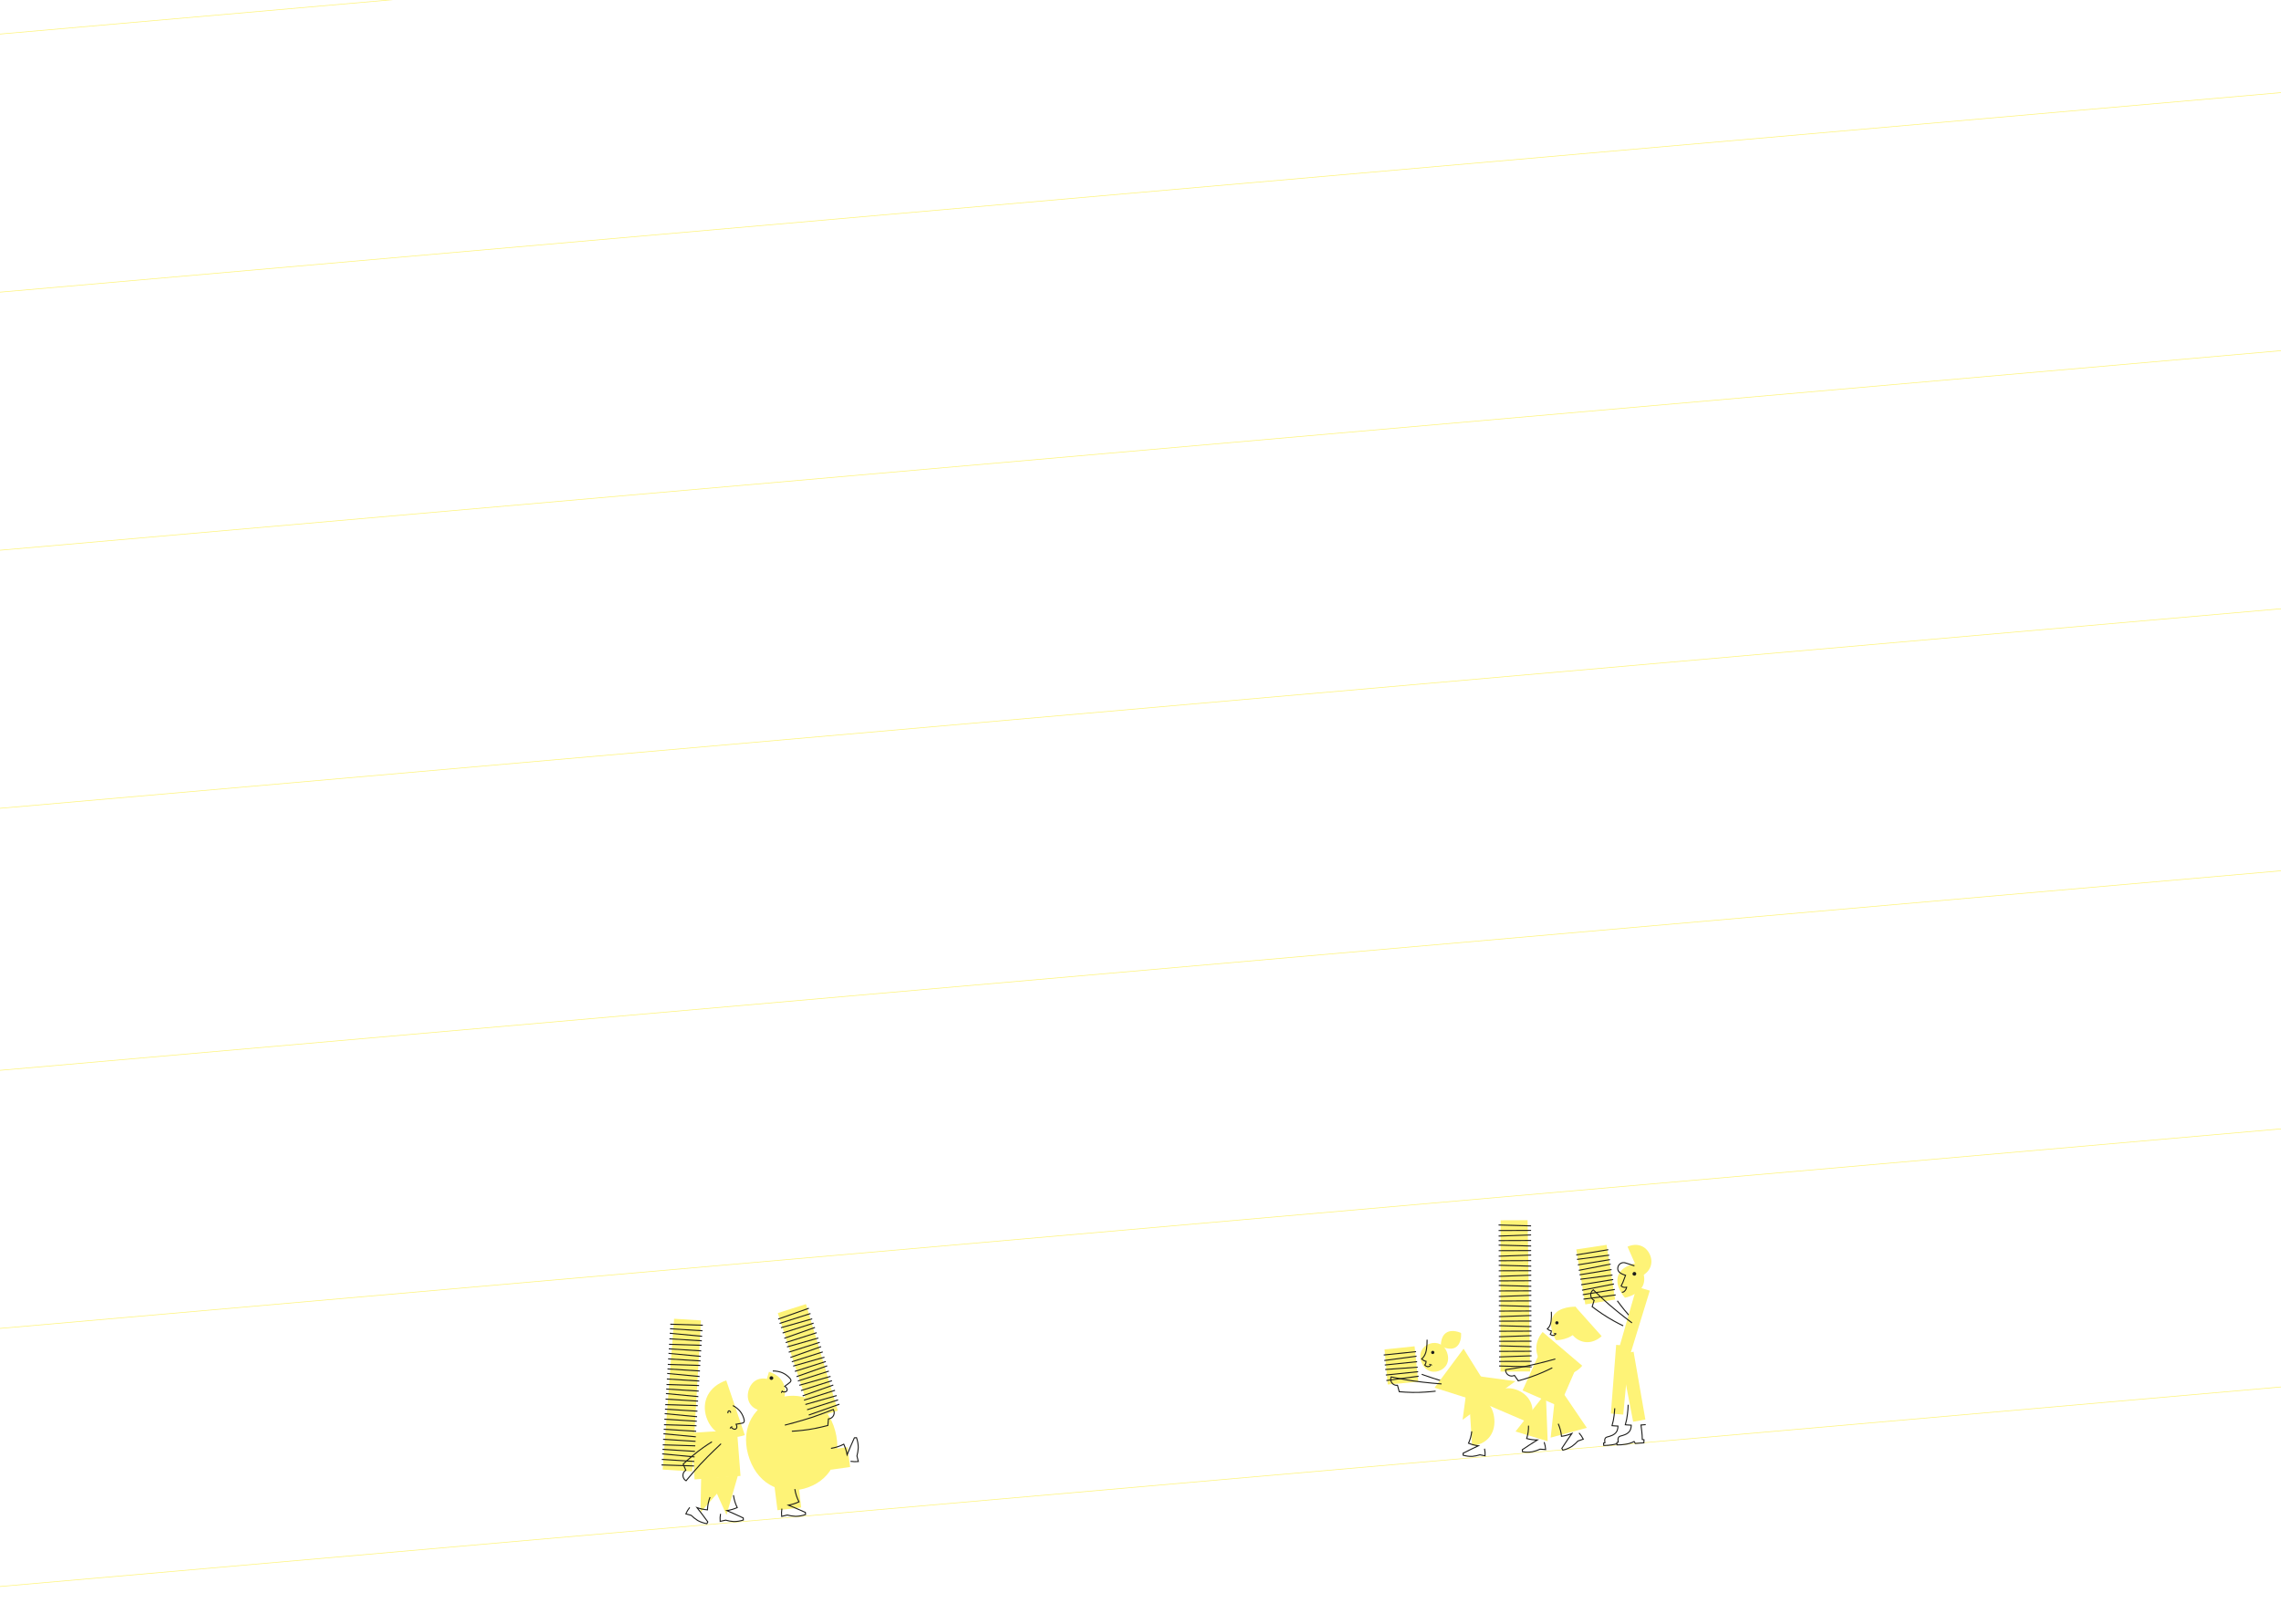
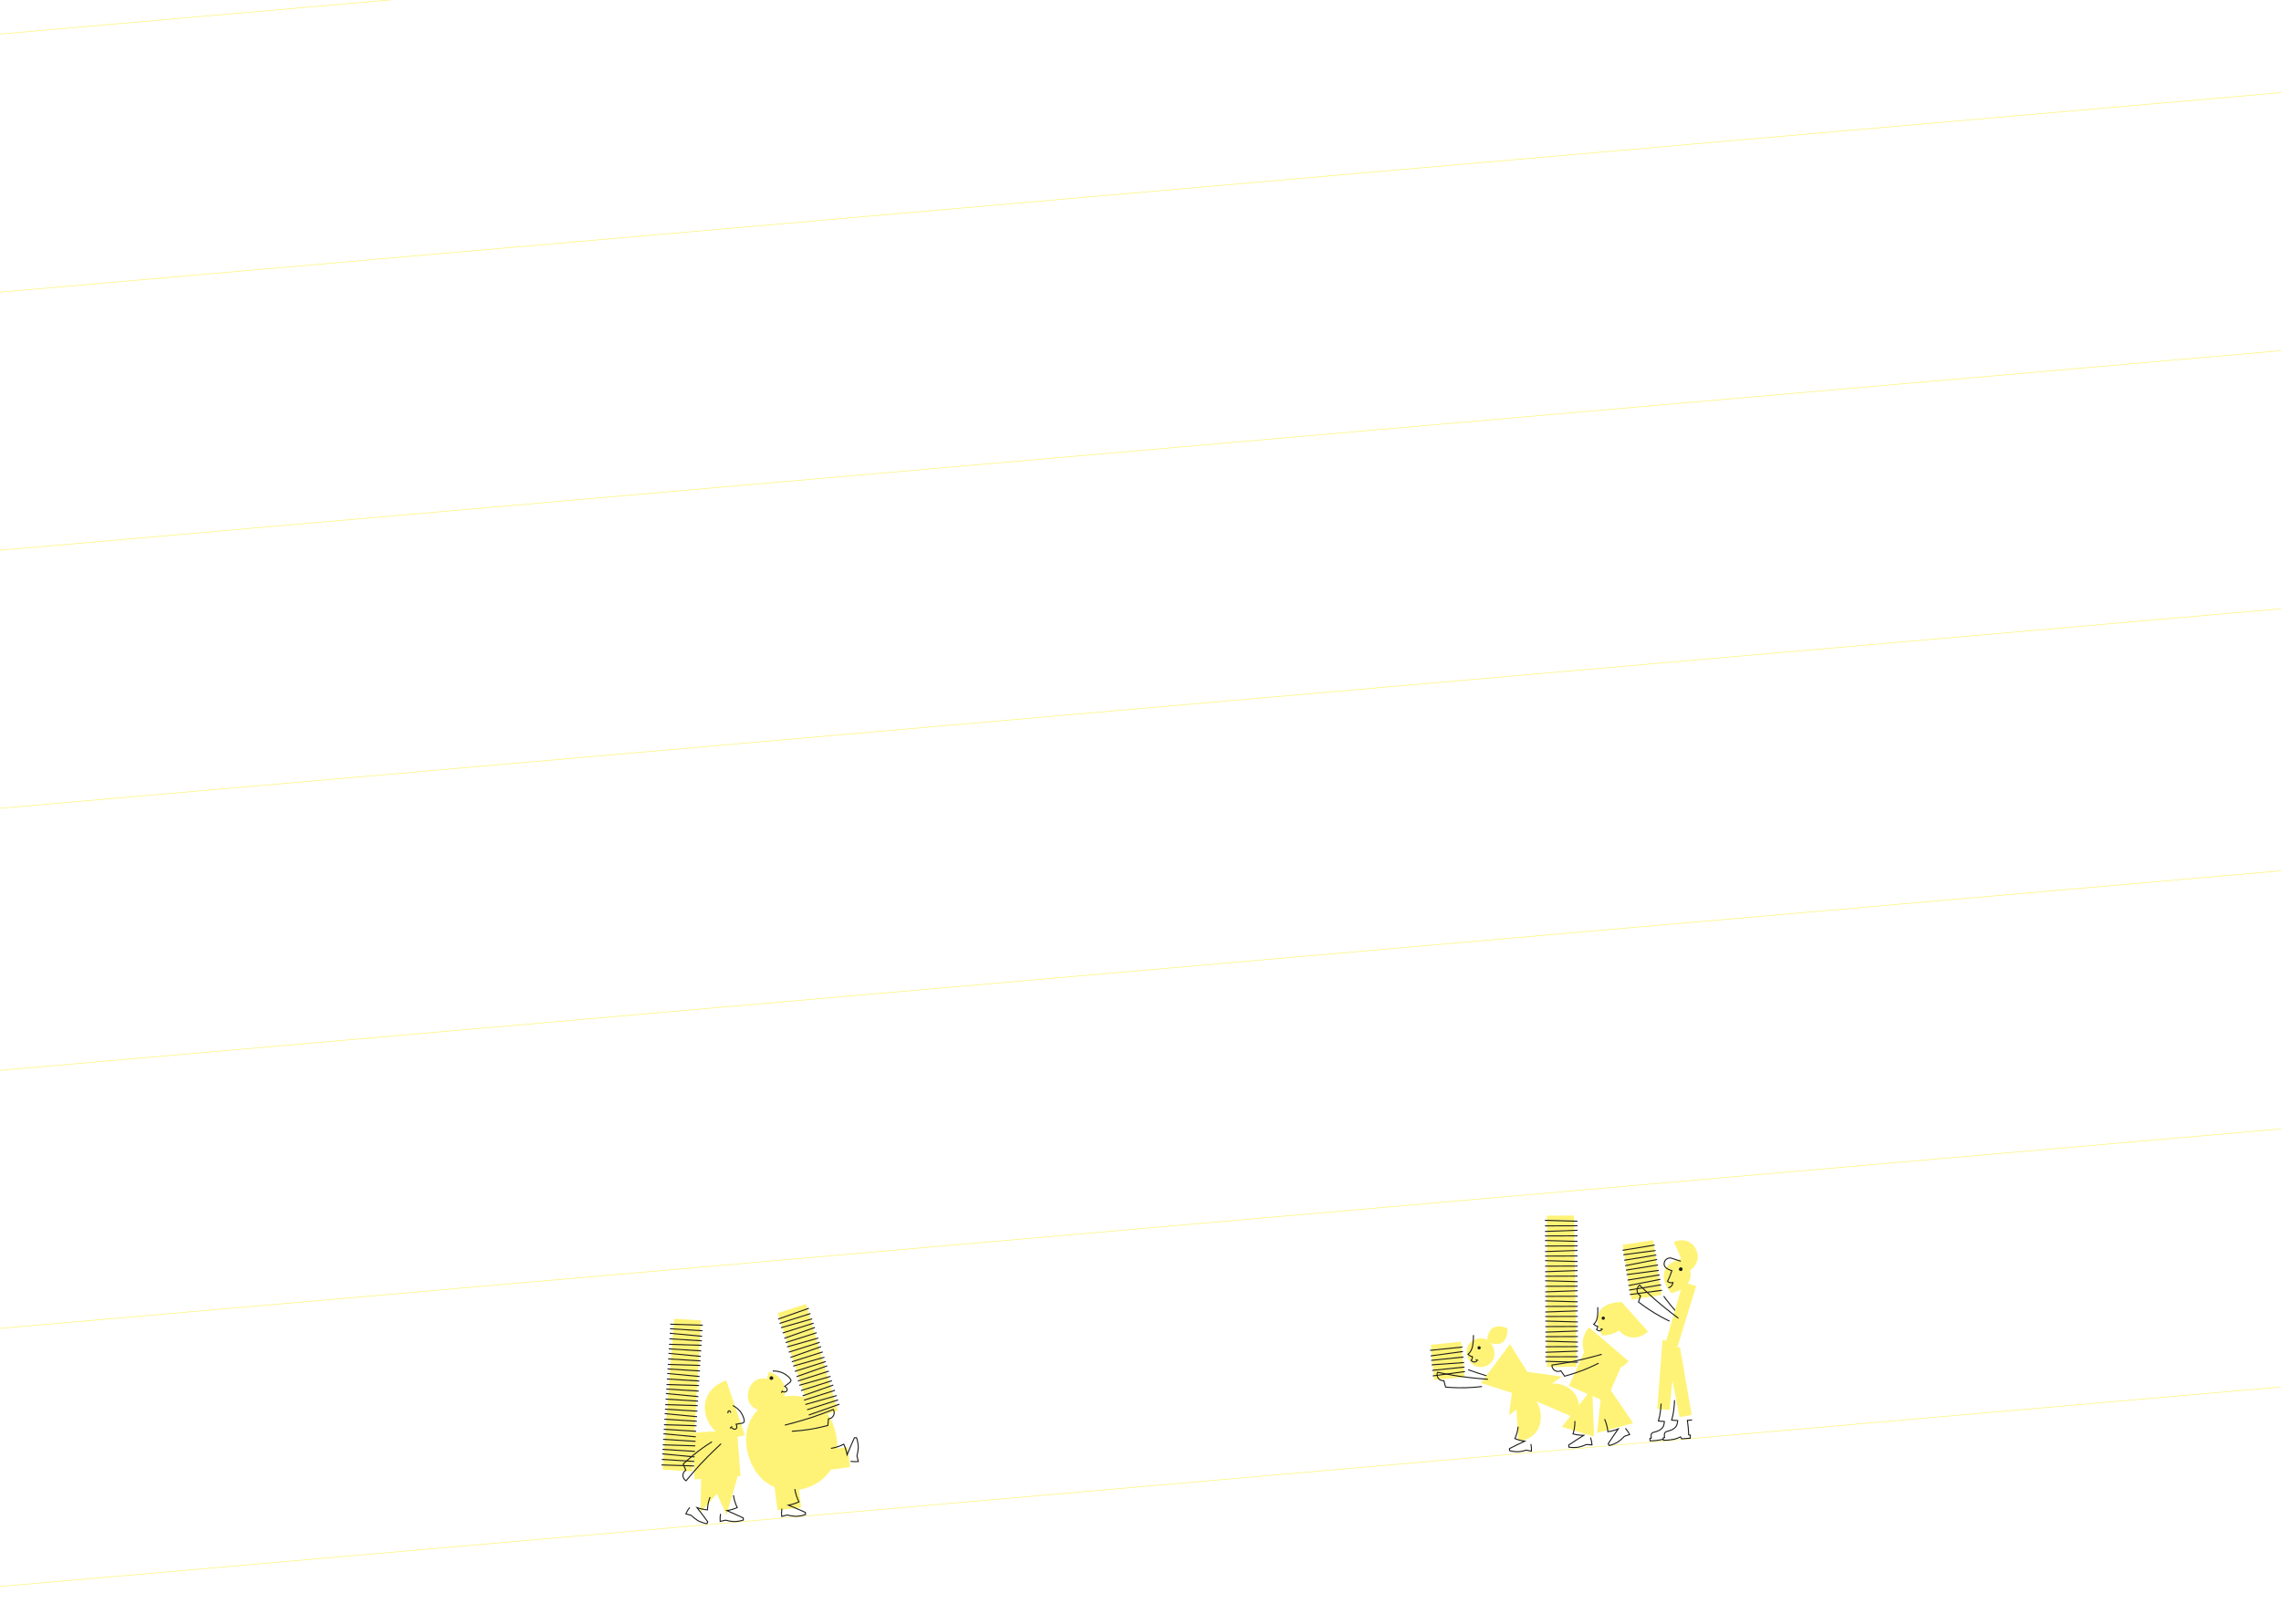
<svg xmlns="http://www.w3.org/2000/svg" viewBox="0 0 2460 1751">
  <g id="Layer_2" data-name="Layer 2">
    <line x1="-120.12" y1="1721.59" x2="2599.28" y2="1483.67" style="fill:none;stroke:#fef377;stroke-miterlimit:10;stroke-width:0.7px" />
    <line x1="-136.28" y1="1444.65" x2="2583.12" y2="1206.73" style="fill:none;stroke:#fef377;stroke-miterlimit:10;stroke-width:0.7px" />
    <line x1="-152.43" y1="1167.71" x2="2566.96" y2="929.79" style="fill:none;stroke:#fef377;stroke-miterlimit:10;stroke-width:0.7px" />
    <line x1="-217.1" y1="890.77" x2="2502.3" y2="652.85" style="fill:none;stroke:#fef377;stroke-miterlimit:10;stroke-width:0.7px" />
    <line x1="-233.18" y1="613.83" x2="2486.21" y2="375.91" style="fill:none;stroke:#fef377;stroke-miterlimit:10;stroke-width:0.7px" />
    <line x1="-249.04" y1="336.89" x2="2470.35" y2="98.97" style="fill:none;stroke:#fef377;stroke-miterlimit:10;stroke-width:0.7px" />
    <line x1="-265.49" y1="59.95" x2="2453.9" y2="-177.96" style="fill:none;stroke:#fef377;stroke-miterlimit:10;stroke-width:0.7px" />
  </g>
  <g id="Layer_1" data-name="Layer 1">
-     <path d="M1555.73,1489.68l-11.25-3.61c-6.65-2.15-11.21-3.86-11.21-3.86" style="fill:none;stroke:#1d1d1b;stroke-width:1.1px" />
-     <path d="M1584.16,1505.34l3.48,53.84c14.82-1,25.08-12,24-28.19-1.08-16.78-12.69-26.61-27.51-25.65" style="fill:#fef377" />
-     <path d="M1637.24,1499.54c-13.66-5.86-27.88-.47-34.5,15l47.42,20.35c6.63-15.45.73-29.47-12.92-35.32" style="fill:#fef377" />
-     <path d="M1551.82,1478.58c8-2.76,12-10.53,8.86-19.67-3-8.82-10.89-12.42-18.93-9.66s-12,10.42-9,19.25c3.14,9.14,11,12.84,19.08,10.08" style="fill:#fef377" />
-     <polygon points="1618.88 1519.41 1578.42 1454.61 1547.12 1496.66 1618.88 1519.41" style="fill:#fef377" />
-     <path d="M1587.26,1543.73a41,41,0,0,1-3.5,12.82,43.36,43.36,0,0,0,10.58,2.78s-3.5,1.6-8.11,3.86c-3.5,1.72-8.3,4.15-8.3,4.15l0,2.11a30.24,30.24,0,0,0,9.93,1.27,40.77,40.77,0,0,0,8.2-1.69l5.59,1.09a30.6,30.6,0,0,0-.61-7.68" style="fill:none;stroke:#1d1d1b;stroke-width:1.1px" />
-     <path d="M1544.37,1472.49a4,4,0,0,0-1.51-1,4,4,0,0,0-1.79-.11" style="fill:none;stroke:#1d1d1b;stroke-width:0.718px" />
-     <path d="M1539.09,1444.91s.13,9-1.46,13.9-4.42,6.86-4.42,6.86a16.93,16.93,0,0,0,2.26,1.68,8.86,8.86,0,0,0,2.53.87,6.2,6.2,0,0,1-.41,2.27,5,5,0,0,1-1.07,1.75,5.53,5.53,0,0,0,2.86,1.68c3.08.38,3.67-2,3.67-2" style="fill:none;stroke:#1d1d1b;stroke-width:1.1px" />
-     <path d="M1545,1460.37a1.74,1.74,0,1,0-1.55-1.7,1.64,1.64,0,0,0,1.55,1.7" style="fill:#1d1d1b" />
-     <path d="M1575.69,1437.66s-9.51-4.76-16.14-.13c-6.39,4.47-5.56,14.35-5.56,14.35s9.87,5.44,16.27,1c6.62-4.63,5.43-15.19,5.43-15.19" style="fill:#fef377" />
-     <polygon points="1583.86 1482.79 1577.37 1531.25 1634.36 1489.67 1583.86 1482.79" style="fill:#fef377" />
-     <polygon points="1529.55 1490.25 1496.65 1493.22 1493.18 1455.37 1525.59 1452.02 1529.55 1490.25" style="fill:#fef377" />
-     <line x1="1529.95" y1="1484.26" x2="1495.19" y2="1488.94" style="fill:none;stroke:#1d1d1b;stroke-width:1.1px" />
-     <line x1="1529.44" y1="1479.39" x2="1494.58" y2="1483" style="fill:none;stroke:#1d1d1b;stroke-width:1.1px" />
-     <line x1="1528.94" y1="1474.53" x2="1493.96" y2="1477.06" style="fill:none;stroke:#1d1d1b;stroke-width:1.1px" />
-     <line x1="1528.32" y1="1468.59" x2="1493.46" y2="1472.2" style="fill:none;stroke:#1d1d1b;stroke-width:1.1px" />
-     <line x1="1527.71" y1="1462.65" x2="1492.95" y2="1467.34" style="fill:none;stroke:#1d1d1b;stroke-width:1.1px" />
-     <line x1="1527.21" y1="1457.79" x2="1492.34" y2="1461.4" style="fill:none;stroke:#1d1d1b;stroke-width:1.1px" />
-     <path d="M1548.3,1500.39s-8,1-18,1.32-21.26-.7-21.26-.7l-1.86-6.89a6.63,6.63,0,0,1-6-2.58,6.75,6.75,0,0,1-.89-6.51c5.63,1.14,15.19,3.08,23.19,4.25,14.77,2.15,31.21,3.32,31.21,3.32" style="fill:none;stroke:#1d1d1b;stroke-width:1.1px" />
-     <path d="M1744.24,1402.94c1.78,2.39,4.78,6.47,7.46,9.7,4.94,6,10.86,12.13,10.86,12.13" style="fill:none;stroke:#1d1d1b;stroke-width:1.1px" />
-     <polygon points="1774.49 1531.02 1761.77 1457.86 1747.29 1460.44 1761.31 1533.37 1774.49 1531.02" style="fill:#fef377" />
-     <polygon points="1750.62 1525.7 1757.66 1451.78 1743 1450.45 1737.29 1524.49 1750.62 1525.7" style="fill:#fef377" />
-     <polygon points="1744.66 1459.14 1765.17 1387.76 1779.26 1392.01 1757.48 1463.01 1744.66 1459.14" style="fill:#fef377" />
-     <path d="M1752.47,1399.64s16.1-2.94,20-14.77c3.75-11.41-6.41-22.82-6.41-22.82s-17.19,2.44-20.93,13.85c-3.88,11.83,7.36,23.74,7.36,23.74" style="fill:#fef377" />
-     <path d="M1779.34,1353.1c-4.08-9.24-13.65-13.14-24.09-8.52l14.17,32.06c10.44-4.61,14-14.31,9.92-23.54" style="fill:#fef377" />
-     <path d="M1762.69,1365.27s-6.36-2.19-9.7-3.18a6.24,6.24,0,0,0-7.94,4c-1.08,3.31.36,6,4.07,7.8a28,28,0,0,0,4,1.57s-1.59,4.37-2.77,7.32c-.64,1.57-2,4.2-2,4.2a5.38,5.38,0,0,0,2.59,1.33,7.69,7.69,0,0,0,3.33,0,7.72,7.72,0,0,1-2,4,3.8,3.8,0,0,1-3.11,1.41" style="fill:none;stroke:#1d1d1b;stroke-width:1.1px" />
-     <path d="M1761.55,1375.51a2,2,0,1,0-.8-2.31,1.76,1.76,0,0,0,.8,2.31" style="fill:#1d1d1b" />
-     <path d="M1755.94,1515.07a102.2,102.2,0,0,1-.79,10.31,65.16,65.16,0,0,1-2.28,11.25s3,.34,6.39.46c0,0,.1,4-1.85,6.57-2.44,3.24-6.33,4.29-10,5.24s-2.16,6.46-2.16,6.46l-1.54.46.18,2.53a47.19,47.19,0,0,0,8.8-.63,28.46,28.46,0,0,0,9.65-3l1.33,2.06,9.2-.67.14-3.28-1.85-.32a83.78,83.78,0,0,0-.51-8.37c-.52-4.79-.87-7.22-.87-7.22s2.35-.12,5.09-.45" style="fill:none;stroke:#1d1d1b;stroke-width:1.1px" />
-     <path d="M1741.51,1518.85c-.11,1.87-.31,4.52-.68,7.5a66.36,66.36,0,0,1-2.28,11.25s3,.34,6.39.46c0,0,.1,4-1.85,6.57-2.44,3.24-6.33,4.29-10,5.24s-2.15,6.07-2.15,6.07l-1.55.46.18,2.53a47.28,47.28,0,0,0,8.81-.63,40.17,40.17,0,0,0,5.46-1.19" style="fill:none;stroke:#1d1d1b;stroke-width:1.1px" />
-     <polygon points="1700 1347.51 1732.66 1342.61 1741.86 1401.56 1709.71 1406.82 1700 1347.51" style="fill:#fef377" />
-     <line x1="1741.56" y1="1390.69" x2="1706.96" y2="1396.35" style="fill:none;stroke:#1d1d1b;stroke-width:1.1px" />
-     <line x1="1740.59" y1="1384.79" x2="1706.17" y2="1391.52" style="fill:none;stroke:#1d1d1b;stroke-width:1.1px" />
-     <line x1="1739.8" y1="1379.97" x2="1705.21" y2="1385.63" style="fill:none;stroke:#1d1d1b;stroke-width:1.1px" />
-     <line x1="1739.01" y1="1375.14" x2="1704.25" y2="1379.73" style="fill:none;stroke:#1d1d1b;stroke-width:1.1px" />
-     <line x1="1738.05" y1="1369.25" x2="1703.46" y2="1374.91" style="fill:none;stroke:#1d1d1b;stroke-width:1.1px" />
-     <line x1="1737.09" y1="1363.35" x2="1702.67" y2="1370.08" style="fill:none;stroke:#1d1d1b;stroke-width:1.1px" />
-     <line x1="1736.3" y1="1358.53" x2="1701.7" y2="1364.19" style="fill:none;stroke:#1d1d1b;stroke-width:1.1px" />
-     <line x1="1735.51" y1="1353.7" x2="1700.74" y2="1358.29" style="fill:none;stroke:#1d1d1b;stroke-width:1.1px" />
-     <line x1="1734.54" y1="1347.81" x2="1699.95" y2="1353.47" style="fill:none;stroke:#1d1d1b;stroke-width:1.1px" />
-     <line x1="1742.45" y1="1396.62" x2="1707.75" y2="1401.17" style="fill:none;stroke:#1d1d1b;stroke-width:1.1px" />
-     <path d="M1750.55,1429.9s-7.27-3.4-15.91-8.61-17.54-12-17.54-12l2.14-6.81a6.65,6.65,0,0,1-.93-11.38c4.13,4,11.14,10.77,17.25,16.06,11.29,9.77,24.51,19.6,24.51,19.6" style="fill:none;stroke:#1d1d1b;stroke-width:1.1px" />
+     <path d="M1605.73,1484.68l-11.25-3.61c-6.65-2.15-11.21-3.86-11.21-3.86" style="fill:none;stroke:#1d1d1b;stroke-width:1.1px" />
+     <path d="M1634.16,1500.34l3.48,53.84c14.82-1,25.08-12,24-28.19-1.08-16.78-12.69-26.61-27.51-25.65" style="fill:#fef377" />
+     <path d="M1687.24,1494.54c-13.66-5.86-27.88-.47-34.5,15l47.42,20.35c6.63-15.45.73-29.47-12.92-35.32" style="fill:#fef377" />
+     <path d="M1601.82,1473.58c8-2.76,12-10.53,8.86-19.67-3-8.82-10.89-12.42-18.93-9.66s-12,10.42-9,19.25c3.14,9.14,11,12.84,19.08,10.08" style="fill:#fef377" />
+     <polygon points="1668.88 1514.41 1628.42 1449.61 1597.12 1491.66 1668.88 1514.41" style="fill:#fef377" />
+     <path d="M1637.26,1538.73a41,41,0,0,1-3.5,12.82,43.36,43.36,0,0,0,10.58,2.78s-3.5,1.6-8.11,3.86c-3.5,1.72-8.3,4.15-8.3,4.15l0,2.11a30.24,30.24,0,0,0,9.93,1.27,40.77,40.77,0,0,0,8.2-1.69l5.59,1.09a30.6,30.6,0,0,0-.61-7.68" style="fill:none;stroke:#1d1d1b;stroke-width:1.1px" />
+     <path d="M1594.37,1467.49a4,4,0,0,0-1.51-1,4,4,0,0,0-1.79-.11" style="fill:none;stroke:#1d1d1b;stroke-width:0.718px" />
+     <path d="M1589.09,1439.91s.13,9-1.46,13.9-4.42,6.86-4.42,6.86a16.93,16.93,0,0,0,2.26,1.68,8.86,8.86,0,0,0,2.53.87,6.2,6.2,0,0,1-.41,2.27,5,5,0,0,1-1.07,1.75,5.53,5.53,0,0,0,2.86,1.68c3.08.38,3.67-2,3.67-2" style="fill:none;stroke:#1d1d1b;stroke-width:1.1px" />
+     <path d="M1595,1455.37a1.74,1.74,0,1,0-1.55-1.7,1.64,1.64,0,0,0,1.55,1.7" style="fill:#1d1d1b" />
+     <path d="M1625.69,1432.66s-9.51-4.76-16.14-.13c-6.39,4.47-5.56,14.35-5.56,14.35s9.87,5.44,16.27,1c6.62-4.63,5.43-15.19,5.43-15.19" style="fill:#fef377" />
+     <polygon points="1633.86 1477.79 1627.37 1526.25 1684.36 1484.67 1633.86 1477.79" style="fill:#fef377" />
+     <polygon points="1579.55 1485.25 1546.65 1488.22 1543.18 1450.37 1575.59 1447.02 1579.55 1485.25" style="fill:#fef377" />
+     <line x1="1579.95" y1="1479.26" x2="1545.19" y2="1483.94" style="fill:none;stroke:#1d1d1b;stroke-width:1.1px" />
+     <line x1="1579.44" y1="1474.39" x2="1544.58" y2="1478" style="fill:none;stroke:#1d1d1b;stroke-width:1.1px" />
+     <line x1="1578.94" y1="1469.53" x2="1543.96" y2="1472.06" style="fill:none;stroke:#1d1d1b;stroke-width:1.1px" />
+     <line x1="1578.32" y1="1463.59" x2="1543.46" y2="1467.2" style="fill:none;stroke:#1d1d1b;stroke-width:1.1px" />
+     <line x1="1577.71" y1="1457.65" x2="1542.95" y2="1462.34" style="fill:none;stroke:#1d1d1b;stroke-width:1.1px" />
+     <line x1="1577.21" y1="1452.79" x2="1542.34" y2="1456.4" style="fill:none;stroke:#1d1d1b;stroke-width:1.1px" />
+     <path d="M1598.3,1495.39s-8,1-18,1.32-21.26-.7-21.26-.7l-1.86-6.89a6.63,6.63,0,0,1-6-2.58,6.75,6.75,0,0,1-.89-6.51c5.63,1.14,15.19,3.08,23.19,4.25,14.77,2.15,31.21,3.32,31.21,3.32" style="fill:none;stroke:#1d1d1b;stroke-width:1.1px" />
+     <path d="M1794.24,1397.94c1.78,2.39,4.78,6.47,7.46,9.7,4.94,6,10.86,12.13,10.86,12.13" style="fill:none;stroke:#1d1d1b;stroke-width:1.1px" />
+     <polygon points="1824.49 1526.02 1811.77 1452.86 1797.29 1455.44 1811.31 1528.37 1824.49 1526.02" style="fill:#fef377" />
+     <polygon points="1800.62 1520.7 1807.66 1446.78 1793 1445.45 1787.29 1519.49 1800.62 1520.7" style="fill:#fef377" />
+     <polygon points="1794.66 1454.14 1815.17 1382.76 1829.26 1387.01 1807.48 1458.01 1794.66 1454.14" style="fill:#fef377" />
+     <path d="M1802.47,1394.64s16.1-2.94,20-14.77c3.75-11.41-6.41-22.82-6.41-22.82s-17.19,2.44-20.93,13.85c-3.88,11.83,7.36,23.74,7.36,23.74" style="fill:#fef377" />
+     <path d="M1829.34,1348.1c-4.08-9.24-13.65-13.14-24.09-8.52l14.17,32.06c10.44-4.61,14-14.31,9.92-23.54" style="fill:#fef377" />
+     <path d="M1812.69,1360.27s-6.36-2.19-9.7-3.18a6.24,6.24,0,0,0-7.94,4c-1.08,3.31.36,6,4.07,7.8a28,28,0,0,0,4,1.57s-1.59,4.37-2.77,7.32c-.64,1.57-2,4.2-2,4.2a5.38,5.38,0,0,0,2.59,1.33,7.69,7.69,0,0,0,3.33,0,7.72,7.72,0,0,1-2,4,3.8,3.8,0,0,1-3.11,1.41" style="fill:none;stroke:#1d1d1b;stroke-width:1.1px" />
+     <path d="M1811.55,1370.51a2,2,0,1,0-.8-2.31,1.76,1.76,0,0,0,.8,2.31" style="fill:#1d1d1b" />
+     <path d="M1805.94,1510.07a102.2,102.2,0,0,1-.79,10.31,65.16,65.16,0,0,1-2.28,11.25s3,.34,6.39.46c0,0,.1,4-1.85,6.57-2.44,3.24-6.33,4.29-10,5.24s-2.16,6.46-2.16,6.46l-1.54.46.18,2.53a47.19,47.19,0,0,0,8.8-.63,28.46,28.46,0,0,0,9.65-3l1.33,2.06,9.2-.67.14-3.28-1.85-.32a83.78,83.78,0,0,0-.51-8.37c-.52-4.79-.87-7.22-.87-7.22s2.35-.12,5.09-.45" style="fill:none;stroke:#1d1d1b;stroke-width:1.1px" />
+     <path d="M1791.51,1513.85c-.11,1.87-.31,4.52-.68,7.5a66.36,66.36,0,0,1-2.28,11.25s3,.34,6.39.46c0,0,.1,4-1.85,6.57-2.44,3.24-6.33,4.29-10,5.24s-2.15,6.07-2.15,6.07l-1.55.46.18,2.53a47.28,47.28,0,0,0,8.81-.63,40.17,40.17,0,0,0,5.46-1.19" style="fill:none;stroke:#1d1d1b;stroke-width:1.1px" />
+     <polygon points="1750 1342.51 1782.66 1337.61 1791.86 1396.56 1759.71 1401.82 1750 1342.51" style="fill:#fef377" />
+     <line x1="1791.56" y1="1385.69" x2="1756.96" y2="1391.35" style="fill:none;stroke:#1d1d1b;stroke-width:1.1px" />
+     <line x1="1790.59" y1="1379.79" x2="1756.17" y2="1386.52" style="fill:none;stroke:#1d1d1b;stroke-width:1.1px" />
+     <line x1="1789.8" y1="1374.97" x2="1755.21" y2="1380.63" style="fill:none;stroke:#1d1d1b;stroke-width:1.1px" />
+     <line x1="1789.01" y1="1370.14" x2="1754.25" y2="1374.73" style="fill:none;stroke:#1d1d1b;stroke-width:1.1px" />
+     <line x1="1788.05" y1="1364.25" x2="1753.46" y2="1369.91" style="fill:none;stroke:#1d1d1b;stroke-width:1.1px" />
+     <line x1="1787.09" y1="1358.35" x2="1752.67" y2="1365.08" style="fill:none;stroke:#1d1d1b;stroke-width:1.1px" />
+     <line x1="1786.3" y1="1353.53" x2="1751.7" y2="1359.19" style="fill:none;stroke:#1d1d1b;stroke-width:1.1px" />
+     <line x1="1785.51" y1="1348.7" x2="1750.74" y2="1353.29" style="fill:none;stroke:#1d1d1b;stroke-width:1.1px" />
+     <line x1="1784.54" y1="1342.81" x2="1749.95" y2="1348.47" style="fill:none;stroke:#1d1d1b;stroke-width:1.1px" />
+     <line x1="1792.45" y1="1391.62" x2="1757.75" y2="1396.17" style="fill:none;stroke:#1d1d1b;stroke-width:1.1px" />
+     <path d="M1800.55,1424.9s-7.27-3.4-15.91-8.61-17.54-12-17.54-12l2.14-6.81a6.65,6.65,0,0,1-.93-11.38c4.13,4,11.14,10.77,17.25,16.06,11.29,9.77,24.51,19.6,24.51,19.6" style="fill:none;stroke:#1d1d1b;stroke-width:1.1px" />
    <path d="M762,1528.92c5.75,17,22,25.4,41.25,18.89l-20-59c-19.21,6.5-27,23.09-21.29,40.06" style="fill:#fef377" />
    <polygon points="749.06 1595.61 798.63 1591.8 794.82 1542.22 745.85 1545.35 749.06 1595.61" style="fill:#fef377" />
    <polygon points="783.49 1633.94 795.86 1591.27 765.59 1593.98 783.49 1633.94" style="fill:#fef377" />
    <polygon points="755.44 1631.13 784.84 1597.82 756.31 1587.35 755.44 1631.13" style="fill:#fef377" />
    <path d="M790.39,1515.93a25,25,0,0,1,8.1,6.58,22.61,22.61,0,0,1,4.14,9.14c.33,2.12-.61,3-2.43,3.32l-6.35,1.11s2,3.5-.19,5-5.12-1.72-5.12-1.72" style="fill:none;stroke:#1d1d1b;stroke-width:1.1px" />
    <path d="M787.45,1540.63a3,3,0,0,1,2.28-1.94" style="fill:none;stroke:#1d1d1b;stroke-width:1.1px" />
    <path d="M788.11,1523.66c-.27-1.32-1.16-2.25-2-2.09s-1.27,1.37-1,2.69" style="fill:none;stroke:#1d1d1b;stroke-width:1.1px" />
    <path d="M765.75,1614.69a43.49,43.49,0,0,0-2.78,13.73,45.82,45.82,0,0,1-11.29-2.41s2.53,3.17,5.81,7.48c2.48,3.28,5.86,7.86,5.86,7.86l-1,2a32.19,32.19,0,0,1-10-3.53,42.44,42.44,0,0,1-6.93-5.49l-5.78-1.62a31.93,31.93,0,0,1,4.21-6.94" style="fill:none;stroke:#1d1d1b;stroke-width:1.1px" />
    <path d="M791,1612.58a43.79,43.79,0,0,0,4.09,13.4,45.52,45.52,0,0,1-11.07,3.25s3.74,1.59,8.67,3.82c3.75,1.7,8.9,4.12,8.9,4.12l.09,2.22a32,32,0,0,1-10.44,1.64,43.21,43.21,0,0,1-8.71-1.52l-5.85,1.32a31.51,31.51,0,0,1,.4-8.1" style="fill:none;stroke:#1d1d1b;stroke-width:1.1px" />
    <polygon points="746.51 1586.98 755.99 1424.1 727.01 1422.29 714.68 1584.99 746.51 1586.98" style="fill:#fef377" />
    <line x1="713.41" y1="1579.95" x2="748.47" y2="1581.06" style="fill:none;stroke:#1d1d1b;stroke-width:1.1px" />
    <line x1="713.79" y1="1573.99" x2="748.77" y2="1576.18" style="fill:none;stroke:#1d1d1b;stroke-width:1.1px" />
    <line x1="714.16" y1="1568.03" x2="749.08" y2="1571.3" style="fill:none;stroke:#1d1d1b;stroke-width:1.1px" />
    <line x1="714.46" y1="1563.15" x2="749.45" y2="1565.34" style="fill:none;stroke:#1d1d1b;stroke-width:1.1px" />
    <line x1="714.77" y1="1558.27" x2="749.82" y2="1559.38" style="fill:none;stroke:#1d1d1b;stroke-width:1.1px" />
    <line x1="715.14" y1="1552.31" x2="750.13" y2="1554.5" style="fill:none;stroke:#1d1d1b;stroke-width:1.1px" />
    <line x1="715.52" y1="1546.35" x2="750.43" y2="1549.62" style="fill:none;stroke:#1d1d1b;stroke-width:1.1px" />
    <line x1="715.82" y1="1541.47" x2="750.81" y2="1543.66" style="fill:none;stroke:#1d1d1b;stroke-width:1.1px" />
    <line x1="716.13" y1="1536.59" x2="751.18" y2="1537.7" style="fill:none;stroke:#1d1d1b;stroke-width:1.1px" />
    <line x1="716.5" y1="1530.63" x2="751.48" y2="1532.82" style="fill:none;stroke:#1d1d1b;stroke-width:1.1px" />
    <line x1="716.87" y1="1524.67" x2="751.79" y2="1527.94" style="fill:none;stroke:#1d1d1b;stroke-width:1.1px" />
    <line x1="717.18" y1="1519.79" x2="752.16" y2="1521.98" style="fill:none;stroke:#1d1d1b;stroke-width:1.1px" />
    <line x1="717.48" y1="1514.91" x2="752.54" y2="1516.02" style="fill:none;stroke:#1d1d1b;stroke-width:1.1px" />
    <line x1="717.86" y1="1508.95" x2="752.84" y2="1511.14" style="fill:none;stroke:#1d1d1b;stroke-width:1.1px" />
    <line x1="718.23" y1="1502.99" x2="753.15" y2="1506.26" style="fill:none;stroke:#1d1d1b;stroke-width:1.1px" />
    <line x1="718.53" y1="1498.11" x2="753.52" y2="1500.3" style="fill:none;stroke:#1d1d1b;stroke-width:1.1px" />
    <line x1="718.84" y1="1493.23" x2="753.89" y2="1494.34" style="fill:none;stroke:#1d1d1b;stroke-width:1.1px" />
    <line x1="719.21" y1="1487.27" x2="754.2" y2="1489.46" style="fill:none;stroke:#1d1d1b;stroke-width:1.1px" />
    <line x1="719.59" y1="1481.31" x2="754.5" y2="1484.58" style="fill:none;stroke:#1d1d1b;stroke-width:1.1px" />
    <line x1="719.89" y1="1476.43" x2="754.88" y2="1478.62" style="fill:none;stroke:#1d1d1b;stroke-width:1.1px" />
    <line x1="720.2" y1="1471.55" x2="755.25" y2="1472.66" style="fill:none;stroke:#1d1d1b;stroke-width:1.1px" />
    <line x1="720.57" y1="1465.59" x2="755.55" y2="1467.78" style="fill:none;stroke:#1d1d1b;stroke-width:1.1px" />
    <line x1="720.94" y1="1459.63" x2="755.86" y2="1462.9" style="fill:none;stroke:#1d1d1b;stroke-width:1.1px" />
    <line x1="721.25" y1="1454.75" x2="756.23" y2="1456.94" style="fill:none;stroke:#1d1d1b;stroke-width:1.1px" />
    <line x1="721.55" y1="1449.87" x2="756.61" y2="1450.98" style="fill:none;stroke:#1d1d1b;stroke-width:1.1px" />
    <line x1="721.93" y1="1443.91" x2="756.91" y2="1446.1" style="fill:none;stroke:#1d1d1b;stroke-width:1.1px" />
    <line x1="722.3" y1="1437.95" x2="757.22" y2="1441.22" style="fill:none;stroke:#1d1d1b;stroke-width:1.1px" />
    <line x1="722.6" y1="1433.07" x2="757.59" y2="1435.26" style="fill:none;stroke:#1d1d1b;stroke-width:1.1px" />
    <line x1="722.91" y1="1428.19" x2="757.96" y2="1429.3" style="fill:none;stroke:#1d1d1b;stroke-width:1.1px" />
    <path d="M767.82,1555s-6.87,4.16-14.9,10.25-16.15,13.84-16.15,13.84l2.85,6.54a6.66,6.66,0,0,0-3.1,5.79,6.76,6.76,0,0,0,3.38,5.63c3.68-4.41,9.93-11.9,15.45-17.81,10.18-10.92,22.28-22.1,22.28-22.1" style="fill:none;stroke:#1d1d1b;stroke-width:1.1px" />
-     <path d="M1706.41,1473l-42.71-36.39c-10,11.76-9.2,27.41,3.64,38.36,13.31,11.34,29.05,9.79,39.07-2" style="fill:#fef377" />
-     <polygon points="1678.66 1491.77 1672.35 1550.5 1711.35 1539.94 1678.66 1491.77" style="fill:#fef377" />
-     <path d="M1680.51,1535.55a43.39,43.39,0,0,1,3.54,13.57,45.75,45.75,0,0,0,11.15-3s-2.35,3.31-5.39,7.8c-2.3,3.42-5.42,8.18-5.42,8.18l1.08,1.94a31.91,31.91,0,0,0,9.76-4.07,42.81,42.81,0,0,0,6.63-5.87l5.69-1.94a31.58,31.58,0,0,0-4.59-6.7" style="fill:none;stroke:#1d1d1b;stroke-width:1.1px" />
-     <polygon points="1642.05 1499.62 1681.76 1516.92 1699.05 1477.21 1660.1 1459.64 1642.05 1499.62" style="fill:#fef377" />
-     <polygon points="1667.14 1502.27 1634.46 1543.92 1669.12 1554.4 1667.14 1502.27" style="fill:#fef377" />
-     <path d="M1648.49,1537.62a43.49,43.49,0,0,1-2,13.88,45.58,45.58,0,0,0,11.45,1.55s-3.46,2.13-8,5.09c-3.45,2.24-8.18,5.41-8.18,5.41l.24,2.22a32.24,32.24,0,0,0,10.58,0,43.42,43.42,0,0,0,8.39-2.82l6,.43a32,32,0,0,0-1.63-8" style="fill:none;stroke:#1d1d1b;stroke-width:1.1px" />
-     <path d="M1696.35,1440.25c8.16,9.14,20.67,10.08,31,.85L1699,1409.34c-10.35,9.23-10.84,21.77-2.68,30.91" style="fill:#fef377" />
-     <path d="M1678.07,1445.46s17.12,0,23.33-11.45c6-11-2.33-24.67-2.33-24.67s-18.13-.71-24.12,10.33c-6.2,11.44,3.12,25.79,3.12,25.79" style="fill:#fef377" />
-     <path d="M1678.77,1438.93a3,3,0,0,0-2.89-.81" style="fill:none;stroke:#1d1d1b;stroke-width:0.718px" />
-     <path d="M1673.12,1414.8s.46,7.9-.75,12.29a11.89,11.89,0,0,1-3.61,6.19,14.78,14.78,0,0,0,2,1.4,7.69,7.69,0,0,0,2.25.68,5.62,5.62,0,0,1-.27,2,4.43,4.43,0,0,1-.87,1.58,4.83,4.83,0,0,0,2.57,1.38c2.71.23,3.13-1.91,3.13-1.91" style="fill:none;stroke:#1d1d1b;stroke-width:1.1px" />
-     <polygon points="1618.32 1479.26 1618.44 1316.11 1647.47 1316 1650.22 1479.14 1618.32 1479.26" style="fill:#fef377" />
-     <line x1="1651.78" y1="1474.19" x2="1616.72" y2="1473.23" style="fill:none;stroke:#1d1d1b;stroke-width:1.1px" />
-     <line x1="1651.76" y1="1468.21" x2="1616.7" y2="1468.34" style="fill:none;stroke:#1d1d1b;stroke-width:1.1px" />
-     <line x1="1651.74" y1="1462.24" x2="1616.69" y2="1463.45" style="fill:none;stroke:#1d1d1b;stroke-width:1.1px" />
-     <line x1="1651.72" y1="1457.35" x2="1616.67" y2="1457.48" style="fill:none;stroke:#1d1d1b;stroke-width:1.1px" />
-     <line x1="1651.7" y1="1452.46" x2="1616.64" y2="1451.51" style="fill:none;stroke:#1d1d1b;stroke-width:1.1px" />
-     <line x1="1651.68" y1="1446.49" x2="1616.63" y2="1446.62" style="fill:none;stroke:#1d1d1b;stroke-width:1.1px" />
-     <line x1="1651.66" y1="1440.52" x2="1616.61" y2="1441.73" style="fill:none;stroke:#1d1d1b;stroke-width:1.1px" />
-     <line x1="1651.64" y1="1435.63" x2="1616.59" y2="1435.76" style="fill:none;stroke:#1d1d1b;stroke-width:1.1px" />
-     <line x1="1651.62" y1="1430.74" x2="1616.56" y2="1429.79" style="fill:none;stroke:#1d1d1b;stroke-width:1.1px" />
-     <line x1="1651.6" y1="1424.77" x2="1616.55" y2="1424.9" style="fill:none;stroke:#1d1d1b;stroke-width:1.1px" />
-     <line x1="1651.58" y1="1418.8" x2="1616.53" y2="1420.01" style="fill:none;stroke:#1d1d1b;stroke-width:1.1px" />
-     <line x1="1651.56" y1="1413.91" x2="1616.51" y2="1414.04" style="fill:none;stroke:#1d1d1b;stroke-width:1.1px" />
-     <line x1="1651.54" y1="1409.02" x2="1616.48" y2="1408.06" style="fill:none;stroke:#1d1d1b;stroke-width:1.1px" />
-     <line x1="1651.52" y1="1403.05" x2="1616.47" y2="1403.18" style="fill:none;stroke:#1d1d1b;stroke-width:1.1px" />
-     <line x1="1651.5" y1="1397.07" x2="1616.45" y2="1398.29" style="fill:none;stroke:#1d1d1b;stroke-width:1.1px" />
-     <line x1="1651.48" y1="1392.19" x2="1616.43" y2="1392.31" style="fill:none;stroke:#1d1d1b;stroke-width:1.1px" />
-     <line x1="1651.46" y1="1387.3" x2="1616.4" y2="1386.34" style="fill:none;stroke:#1d1d1b;stroke-width:1.1px" />
-     <line x1="1651.44" y1="1381.32" x2="1616.39" y2="1381.45" style="fill:none;stroke:#1d1d1b;stroke-width:1.1px" />
-     <line x1="1651.42" y1="1375.35" x2="1616.37" y2="1376.56" style="fill:none;stroke:#1d1d1b;stroke-width:1.1px" />
-     <line x1="1651.4" y1="1370.46" x2="1616.35" y2="1370.59" style="fill:none;stroke:#1d1d1b;stroke-width:1.1px" />
-     <line x1="1651.38" y1="1365.57" x2="1616.33" y2="1364.62" style="fill:none;stroke:#1d1d1b;stroke-width:1.1px" />
-     <line x1="1651.36" y1="1359.6" x2="1616.31" y2="1359.73" style="fill:none;stroke:#1d1d1b;stroke-width:1.1px" />
-     <line x1="1651.34" y1="1353.63" x2="1616.29" y2="1354.84" style="fill:none;stroke:#1d1d1b;stroke-width:1.1px" />
-     <line x1="1651.32" y1="1348.74" x2="1616.27" y2="1348.87" style="fill:none;stroke:#1d1d1b;stroke-width:1.1px" />
-     <line x1="1651.3" y1="1343.85" x2="1616.25" y2="1342.9" style="fill:none;stroke:#1d1d1b;stroke-width:1.1px" />
-     <line x1="1651.28" y1="1337.88" x2="1616.23" y2="1338.01" style="fill:none;stroke:#1d1d1b;stroke-width:1.1px" />
-     <line x1="1651.26" y1="1331.91" x2="1616.21" y2="1333.12" style="fill:none;stroke:#1d1d1b;stroke-width:1.1px" />
-     <line x1="1651.24" y1="1327.02" x2="1616.19" y2="1327.15" style="fill:none;stroke:#1d1d1b;stroke-width:1.1px" />
-     <line x1="1651.22" y1="1322.13" x2="1616.17" y2="1321.17" style="fill:none;stroke:#1d1d1b;stroke-width:1.1px" />
-     <path d="M1674.12,1475.22s-7.12,3.72-16.5,7.42-20.21,6.62-20.21,6.62l-4.11-5.83a6.64,6.64,0,0,1-6.55-.36,6.74,6.74,0,0,1-3.06-5.81c5.67-.86,15.32-2.31,23.24-4,14.61-3,30.45-7.57,30.45-7.57" style="fill:none;stroke:#1d1d1b;stroke-width:1.1px" />
-     <path d="M1678.89,1428.42a1.74,1.74,0,1,0-1.55-1.7,1.64,1.64,0,0,0,1.55,1.7" style="fill:#1d1d1b" />
+     <path d="M1756.41,1468l-42.71-36.39c-10,11.76-9.2,27.41,3.64,38.36,13.31,11.34,29.05,9.79,39.07-2" style="fill:#fef377" />
+     <polygon points="1728.66 1486.77 1722.35 1545.5 1761.35 1534.94 1728.66 1486.77" style="fill:#fef377" />
+     <path d="M1730.51,1530.55a43.39,43.39,0,0,1,3.54,13.57,45.75,45.75,0,0,0,11.15-3s-2.35,3.31-5.39,7.8c-2.3,3.42-5.42,8.18-5.42,8.18l1.08,1.94a31.91,31.91,0,0,0,9.76-4.07,42.81,42.81,0,0,0,6.63-5.87l5.69-1.94a31.58,31.58,0,0,0-4.59-6.7" style="fill:none;stroke:#1d1d1b;stroke-width:1.1px" />
+     <polygon points="1692.05 1494.62 1731.76 1511.92 1749.05 1472.21 1710.1 1454.64 1692.05 1494.62" style="fill:#fef377" />
+     <polygon points="1717.14 1497.27 1684.46 1538.92 1719.12 1549.4 1717.14 1497.27" style="fill:#fef377" />
+     <path d="M1698.49,1532.62a43.49,43.49,0,0,1-2,13.88,45.58,45.58,0,0,0,11.45,1.55s-3.46,2.13-8,5.09c-3.45,2.24-8.18,5.41-8.18,5.41l.24,2.22a32.24,32.24,0,0,0,10.58,0,43.42,43.42,0,0,0,8.39-2.82l6,.43a32,32,0,0,0-1.63-8" style="fill:none;stroke:#1d1d1b;stroke-width:1.1px" />
+     <path d="M1746.35,1435.25c8.16,9.14,20.67,10.08,31,.85L1749,1404.34c-10.35,9.23-10.84,21.77-2.68,30.91" style="fill:#fef377" />
+     <path d="M1728.07,1440.46s17.12,0,23.33-11.45c6-11-2.33-24.67-2.33-24.67s-18.13-.71-24.12,10.33c-6.2,11.44,3.12,25.79,3.12,25.79" style="fill:#fef377" />
+     <path d="M1728.77,1433.93a3,3,0,0,0-2.89-.81" style="fill:none;stroke:#1d1d1b;stroke-width:0.718px" />
+     <path d="M1723.12,1409.8s.46,7.9-.75,12.29a11.89,11.89,0,0,1-3.61,6.19,14.78,14.78,0,0,0,2,1.4,7.69,7.69,0,0,0,2.25.68,5.62,5.62,0,0,1-.27,2,4.43,4.43,0,0,1-.87,1.58,4.83,4.83,0,0,0,2.57,1.38c2.71.23,3.13-1.91,3.13-1.91" style="fill:none;stroke:#1d1d1b;stroke-width:1.1px" />
+     <polygon points="1668.32 1474.26 1668.44 1311.11 1697.47 1311 1700.22 1474.14 1668.32 1474.26" style="fill:#fef377" />
+     <line x1="1701.78" y1="1469.19" x2="1666.72" y2="1468.23" style="fill:none;stroke:#1d1d1b;stroke-width:1.1px" />
+     <line x1="1701.76" y1="1463.21" x2="1666.7" y2="1463.34" style="fill:none;stroke:#1d1d1b;stroke-width:1.1px" />
+     <line x1="1701.74" y1="1457.24" x2="1666.69" y2="1458.45" style="fill:none;stroke:#1d1d1b;stroke-width:1.1px" />
+     <line x1="1701.72" y1="1452.35" x2="1666.67" y2="1452.48" style="fill:none;stroke:#1d1d1b;stroke-width:1.1px" />
+     <line x1="1701.7" y1="1447.46" x2="1666.64" y2="1446.51" style="fill:none;stroke:#1d1d1b;stroke-width:1.1px" />
+     <line x1="1701.68" y1="1441.49" x2="1666.63" y2="1441.62" style="fill:none;stroke:#1d1d1b;stroke-width:1.1px" />
+     <line x1="1701.66" y1="1435.52" x2="1666.61" y2="1436.73" style="fill:none;stroke:#1d1d1b;stroke-width:1.1px" />
+     <line x1="1701.64" y1="1430.63" x2="1666.59" y2="1430.76" style="fill:none;stroke:#1d1d1b;stroke-width:1.1px" />
+     <line x1="1701.62" y1="1425.74" x2="1666.56" y2="1424.79" style="fill:none;stroke:#1d1d1b;stroke-width:1.1px" />
+     <line x1="1701.6" y1="1419.77" x2="1666.55" y2="1419.9" style="fill:none;stroke:#1d1d1b;stroke-width:1.1px" />
+     <line x1="1701.58" y1="1413.8" x2="1666.53" y2="1415.01" style="fill:none;stroke:#1d1d1b;stroke-width:1.1px" />
+     <line x1="1701.56" y1="1408.91" x2="1666.51" y2="1409.04" style="fill:none;stroke:#1d1d1b;stroke-width:1.1px" />
+     <line x1="1701.54" y1="1404.02" x2="1666.48" y2="1403.06" style="fill:none;stroke:#1d1d1b;stroke-width:1.1px" />
+     <line x1="1701.52" y1="1398.05" x2="1666.47" y2="1398.18" style="fill:none;stroke:#1d1d1b;stroke-width:1.1px" />
+     <line x1="1701.5" y1="1392.07" x2="1666.45" y2="1393.29" style="fill:none;stroke:#1d1d1b;stroke-width:1.1px" />
+     <line x1="1701.48" y1="1387.19" x2="1666.43" y2="1387.31" style="fill:none;stroke:#1d1d1b;stroke-width:1.1px" />
+     <line x1="1701.46" y1="1382.3" x2="1666.4" y2="1381.34" style="fill:none;stroke:#1d1d1b;stroke-width:1.1px" />
+     <line x1="1701.44" y1="1376.32" x2="1666.39" y2="1376.45" style="fill:none;stroke:#1d1d1b;stroke-width:1.1px" />
+     <line x1="1701.42" y1="1370.35" x2="1666.37" y2="1371.56" style="fill:none;stroke:#1d1d1b;stroke-width:1.1px" />
+     <line x1="1701.4" y1="1365.46" x2="1666.35" y2="1365.59" style="fill:none;stroke:#1d1d1b;stroke-width:1.1px" />
+     <line x1="1701.38" y1="1360.57" x2="1666.33" y2="1359.62" style="fill:none;stroke:#1d1d1b;stroke-width:1.1px" />
+     <line x1="1701.36" y1="1354.6" x2="1666.31" y2="1354.73" style="fill:none;stroke:#1d1d1b;stroke-width:1.1px" />
+     <line x1="1701.34" y1="1348.63" x2="1666.29" y2="1349.84" style="fill:none;stroke:#1d1d1b;stroke-width:1.1px" />
+     <line x1="1701.32" y1="1343.74" x2="1666.27" y2="1343.87" style="fill:none;stroke:#1d1d1b;stroke-width:1.1px" />
+     <line x1="1701.3" y1="1338.85" x2="1666.25" y2="1337.9" style="fill:none;stroke:#1d1d1b;stroke-width:1.1px" />
+     <line x1="1701.28" y1="1332.88" x2="1666.23" y2="1333.01" style="fill:none;stroke:#1d1d1b;stroke-width:1.1px" />
+     <line x1="1701.26" y1="1326.91" x2="1666.21" y2="1328.12" style="fill:none;stroke:#1d1d1b;stroke-width:1.1px" />
+     <line x1="1701.24" y1="1322.02" x2="1666.19" y2="1322.15" style="fill:none;stroke:#1d1d1b;stroke-width:1.1px" />
+     <line x1="1701.22" y1="1317.13" x2="1666.17" y2="1316.17" style="fill:none;stroke:#1d1d1b;stroke-width:1.1px" />
+     <path d="M1724.12,1470.22s-7.12,3.72-16.5,7.42-20.21,6.62-20.21,6.62l-4.11-5.83a6.64,6.64,0,0,1-6.55-.36,6.74,6.74,0,0,1-3.06-5.81c5.67-.86,15.32-2.31,23.24-4,14.61-3,30.45-7.57,30.45-7.57" style="fill:none;stroke:#1d1d1b;stroke-width:1.1px" />
+     <path d="M1728.89,1423.42a1.74,1.74,0,1,0-1.55-1.7,1.64,1.64,0,0,0,1.55,1.7" style="fill:#1d1d1b" />
    <path d="M827.43,1487.29,819.12,1521c-9.28-2.29-14.53-10.45-12-20.59,2.59-10.51,11.06-15.42,20.34-13.13" style="fill:#fef377" />
    <polygon points="861.16 1600.37 864.03 1625.91 838.5 1628.78 835.34 1603.62 861.16 1600.37" style="fill:#fef377" />
    <polygon points="892.72 1563.62 914.05 1560.84 916.82 1582.17 895.81 1585.18 892.72 1563.62" style="fill:#fef377" />
    <path d="M867.21,1605.53c-27.05,7.32-52.18-6.49-60.47-37.1-8-29.54,6.81-53.8,33.86-61.12s52.08,6.13,60.09,35.67c8.29,30.6-6.44,55.22-33.48,62.55" style="fill:#fef377" />
    <path d="M845.75,1507.54c-3.61,12.31-15,18.82-29,14.73l12.54-42.76c13.93,4.08,20,15.72,16.41,28" style="fill:#fef377" />
    <path d="M857.19,1606a45,45,0,0,0,4.5,13.76,47,47,0,0,1-11.35,3.59s3.89,1.55,9,3.76c3.9,1.68,9.26,4.07,9.26,4.07l.14,2.29a32.88,32.88,0,0,1-10.73,1.91,43.85,43.85,0,0,1-9-1.39l-6,1.49a33.2,33.2,0,0,1,.24-8.38" style="fill:none;stroke:#1d1d1b;stroke-width:1.1px" />
    <path d="M833.42,1478.64a26,26,0,0,1,10.57,2,23.4,23.4,0,0,1,8.23,6.28c1.34,1.77.94,3.07-.57,4.21l-5.3,4s3.64,2.28,2.35,4.73-5.5.93-5.5.93" style="fill:none;stroke:#1d1d1b;stroke-width:1.1px" />
    <path d="M842.84,1502.54a3.15,3.15,0,0,1,1.12-2.85" style="fill:none;stroke:#1d1d1b;stroke-width:0.718px" />
    <polygon points="838.84 1416.18 875.95 1530.27 903.61 1521.46 869.23 1406.49 838.84 1416.18" style="fill:#fef377" />
    <line x1="872.32" y1="1410.99" x2="839.25" y2="1422.66" style="fill:none;stroke:#1d1d1b;stroke-width:1.1px" />
    <line x1="874.13" y1="1416.68" x2="840.73" y2="1427.32" style="fill:none;stroke:#1d1d1b;stroke-width:1.1px" />
    <line x1="875.95" y1="1422.37" x2="842.22" y2="1431.98" style="fill:none;stroke:#1d1d1b;stroke-width:1.1px" />
    <line x1="877.43" y1="1427.03" x2="844.03" y2="1437.67" style="fill:none;stroke:#1d1d1b;stroke-width:1.1px" />
    <line x1="878.92" y1="1431.68" x2="845.85" y2="1443.36" style="fill:none;stroke:#1d1d1b;stroke-width:1.1px" />
    <line x1="880.73" y1="1437.37" x2="847.33" y2="1448.02" style="fill:none;stroke:#1d1d1b;stroke-width:1.1px" />
    <line x1="882.54" y1="1443.07" x2="848.81" y2="1452.68" style="fill:none;stroke:#1d1d1b;stroke-width:1.1px" />
    <line x1="884.03" y1="1447.72" x2="850.63" y2="1458.37" style="fill:none;stroke:#1d1d1b;stroke-width:1.1px" />
    <line x1="885.51" y1="1452.38" x2="852.44" y2="1464.06" style="fill:none;stroke:#1d1d1b;stroke-width:1.1px" />
    <line x1="887.32" y1="1458.07" x2="853.93" y2="1468.72" style="fill:none;stroke:#1d1d1b;stroke-width:1.1px" />
    <line x1="889.14" y1="1463.76" x2="855.41" y2="1473.37" style="fill:none;stroke:#1d1d1b;stroke-width:1.1px" />
    <line x1="890.62" y1="1468.42" x2="857.22" y2="1479.06" style="fill:none;stroke:#1d1d1b;stroke-width:1.1px" />
    <line x1="892.11" y1="1473.08" x2="859.04" y2="1484.75" style="fill:none;stroke:#1d1d1b;stroke-width:1.1px" />
    <line x1="893.92" y1="1478.77" x2="860.52" y2="1489.41" style="fill:none;stroke:#1d1d1b;stroke-width:1.1px" />
    <line x1="895.73" y1="1484.46" x2="862.01" y2="1494.07" style="fill:none;stroke:#1d1d1b;stroke-width:1.1px" />
    <line x1="897.22" y1="1489.12" x2="863.82" y2="1499.76" style="fill:none;stroke:#1d1d1b;stroke-width:1.1px" />
    <line x1="898.7" y1="1493.78" x2="865.63" y2="1505.45" style="fill:none;stroke:#1d1d1b;stroke-width:1.1px" />
    <line x1="900.52" y1="1499.47" x2="867.12" y2="1510.11" style="fill:none;stroke:#1d1d1b;stroke-width:1.1px" />
    <line x1="902.33" y1="1505.16" x2="868.6" y2="1514.77" style="fill:none;stroke:#1d1d1b;stroke-width:1.1px" />
    <line x1="903.81" y1="1509.81" x2="870.42" y2="1520.46" style="fill:none;stroke:#1d1d1b;stroke-width:1.1px" />
    <line x1="905.3" y1="1514.47" x2="872.23" y2="1526.15" style="fill:none;stroke:#1d1d1b;stroke-width:1.1px" />
    <path d="M854,1543.62s8-.35,18-1.83,20.81-4.39,20.81-4.39l.64-7.1a6.64,6.64,0,0,0,5.49-3.6,6.71,6.71,0,0,0-.26-6.55c-5.34,2.09-14.42,5.66-22.1,8.2-14.17,4.69-30.15,8.69-30.15,8.69" style="fill:none;stroke:#1d1d1b;stroke-width:1.1px" />
    <path d="M896.22,1562.08A45,45,0,0,0,910,1557.6a47.18,47.18,0,0,1,3.57,11.36s1.56-3.88,3.78-9c1.68-3.89,4.09-9.25,4.09-9.25l2.29-.14a33.09,33.09,0,0,1,1.89,10.74,44.35,44.35,0,0,1-1.42,9l1.48,6a33.19,33.19,0,0,1-8.38-.26" style="fill:none;stroke:#1d1d1b;stroke-width:1.1px" />
    <path d="M833.47,1487.57a2,2,0,1,1,.09-2.44,1.76,1.76,0,0,1-.09,2.44" style="fill:#1d1d1b" />
  </g>
</svg>
